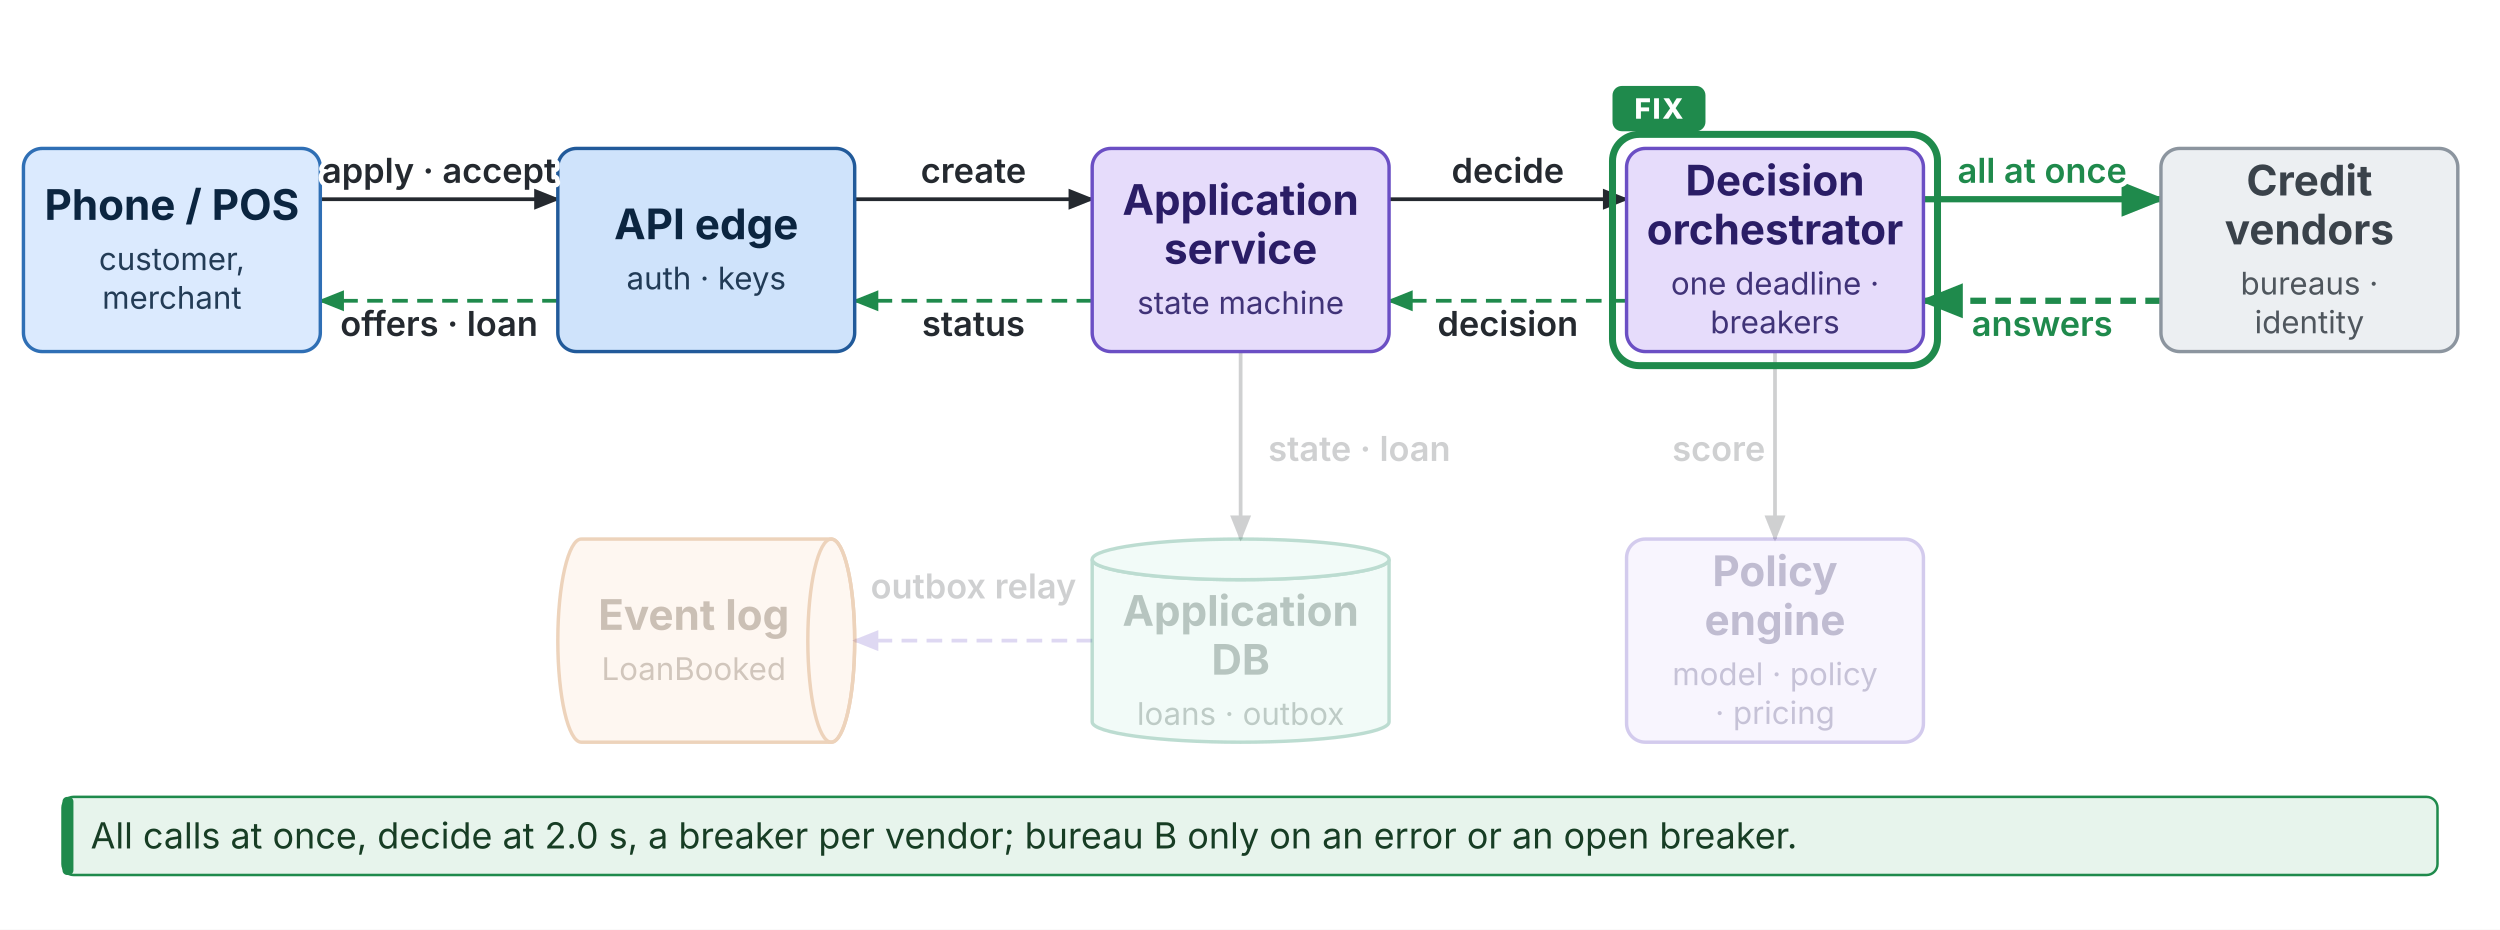
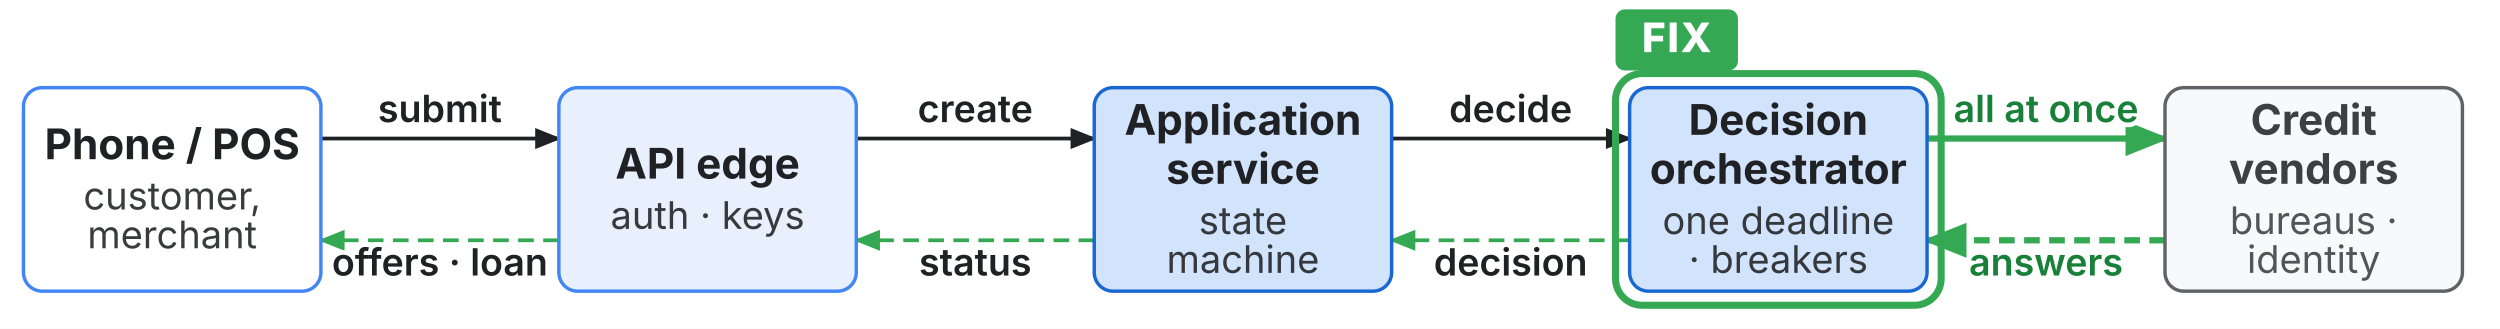
- <svg xmlns="http://www.w3.org/2000/svg" class="base" viewBox="0 205 1600 595" width="1600" height="595">
+ <svg xmlns="http://www.w3.org/2000/svg" class="base" viewBox="0 244 1597 210" width="1597" height="210">
  <defs>
-     <marker id="bs-1f8a4c" viewBox="0 0 10 10" refX="9" refY="5" markerWidth="7" markerHeight="7" orient="auto">
-       <path d="M0,1 L10,5 L0,9 z" fill="#1f8a4c" />
+     <marker id="bs-202124" viewBox="0 0 10 10" refX="9" refY="5" markerWidth="7" markerHeight="7" orient="auto">
+       <path d="M0,1 L10,5 L0,9 z" fill="#202124" />
    </marker>
-     <marker id="bs-s-1f8a4c" viewBox="0 0 10 10" refX="1" refY="5" markerWidth="7" markerHeight="7" orient="auto">
-       <path d="M10,1 L0,5 L10,9 z" fill="#1f8a4c" />
+     <marker id="bs-s-202124" viewBox="0 0 10 10" refX="1" refY="5" markerWidth="7" markerHeight="7" orient="auto">
+       <path d="M10,1 L0,5 L10,9 z" fill="#202124" />
    </marker>
-     <marker id="bs-24292f" viewBox="0 0 10 10" refX="9" refY="5" markerWidth="7" markerHeight="7" orient="auto">
-       <path d="M0,1 L10,5 L0,9 z" fill="#24292f" />
+     <marker id="bs-34a853" viewBox="0 0 10 10" refX="9" refY="5" markerWidth="7" markerHeight="7" orient="auto">
+       <path d="M0,1 L10,5 L0,9 z" fill="#34a853" />
    </marker>
-     <marker id="bs-s-24292f" viewBox="0 0 10 10" refX="1" refY="5" markerWidth="7" markerHeight="7" orient="auto">
-       <path d="M10,1 L0,5 L10,9 z" fill="#24292f" />
-     </marker>
-     <marker id="bs-6b4fc4" viewBox="0 0 10 10" refX="9" refY="5" markerWidth="7" markerHeight="7" orient="auto">
-       <path d="M0,1 L10,5 L0,9 z" fill="#6b4fc4" />
-     </marker>
-     <marker id="bs-s-6b4fc4" viewBox="0 0 10 10" refX="1" refY="5" markerWidth="7" markerHeight="7" orient="auto">
-       <path d="M10,1 L0,5 L10,9 z" fill="#6b4fc4" />
+     <marker id="bs-s-34a853" viewBox="0 0 10 10" refX="1" refY="5" markerWidth="7" markerHeight="7" orient="auto">
+       <path d="M10,1 L0,5 L10,9 z" fill="#34a853" />
    </marker>
  </defs>
-   <rect width="1600" height="800" fill="#ffffff" />
-   <path d="M205.0,332.5 L357.0,332.5" fill="none" stroke="#24292f" stroke-width="2.4" marker-end="url(#bs-24292f)" />
-   <path d="M357.0,397.5 L205.0,397.5" fill="none" stroke="#1f8a4c" stroke-width="2.4" stroke-dasharray="10 6" marker-end="url(#bs-1f8a4c)" />
-   <path d="M547.0,332.5 L699.0,332.5" fill="none" stroke="#24292f" stroke-width="2.4" marker-end="url(#bs-24292f)" />
-   <path d="M699.0,397.5 L547.0,397.5" fill="none" stroke="#1f8a4c" stroke-width="2.4" stroke-dasharray="10 6" marker-end="url(#bs-1f8a4c)" />
-   <path d="M794.0,430.0 L794.0,550.0" fill="none" stroke="#24292f" stroke-width="2.4" marker-end="url(#bs-24292f)" opacity="0.22" />
-   <path d="M889.0,332.5 L1041.0,332.5" fill="none" stroke="#24292f" stroke-width="2.4" marker-end="url(#bs-24292f)" />
-   <path d="M1041.0,397.5 L889.0,397.5" fill="none" stroke="#1f8a4c" stroke-width="2.4" stroke-dasharray="10 6" marker-end="url(#bs-1f8a4c)" />
-   <path d="M1231.0,332.5 L1383.0,332.5" fill="none" stroke="#1f8a4c" stroke-width="4" marker-end="url(#bs-1f8a4c)" />
-   <path d="M1383.0,397.5 L1231.0,397.5" fill="none" stroke="#1f8a4c" stroke-width="4" stroke-dasharray="10 6" marker-end="url(#bs-1f8a4c)" />
-   <path d="M1136.0,430.0 L1136.0,550.0" fill="none" stroke="#24292f" stroke-width="2.4" marker-end="url(#bs-24292f)" opacity="0.22" />
-   <path d="M699.0,615.0 L547.0,615.0" fill="none" stroke="#6b4fc4" stroke-width="2.4" stroke-dasharray="10 6" marker-end="url(#bs-6b4fc4)" opacity="0.22" />
-   <rect x="15" y="300" width="190" height="130" rx="12" fill="#dbeafe" stroke="#2f6fb5" stroke-width="2.2" />
-   <text x="110.0" y="345.7" text-anchor="middle" font-family="Inter, Helvetica, Arial, sans-serif" font-size="27" font-weight="700" fill="#0b2540">Phone / POS</text>
-   <text x="110.0" y="377.8" text-anchor="middle" font-family="Inter, Helvetica, Arial, sans-serif" font-size="20.0" fill="#0b2540" fill-opacity="0.88">customer,</text>
-   <text x="110.0" y="402.6" text-anchor="middle" font-family="Inter, Helvetica, Arial, sans-serif" font-size="20.0" fill="#0b2540" fill-opacity="0.88">merchant</text>
-   <rect x="357" y="300" width="190" height="130" rx="12" fill="#cfe3fb" stroke="#215a9a" stroke-width="2.2" />
-   <text x="452.0" y="358.1" text-anchor="middle" font-family="Inter, Helvetica, Arial, sans-serif" font-size="27" font-weight="700" fill="#0b2540">API edge</text>
-   <text x="452.0" y="390.2" text-anchor="middle" font-family="Inter, Helvetica, Arial, sans-serif" font-size="20.0" fill="#0b2540" fill-opacity="0.88">auth · keys</text>
-   <rect x="699" y="300" width="190" height="130" rx="12" fill="#e6dcfb" stroke="#6b4fc4" stroke-width="2.2" />
-   <text x="794.0" y="342.5" text-anchor="middle" font-family="Inter, Helvetica, Arial, sans-serif" font-size="27" font-weight="700" fill="#2a1d66">Application</text>
-   <text x="794.0" y="373.8" text-anchor="middle" font-family="Inter, Helvetica, Arial, sans-serif" font-size="27" font-weight="700" fill="#2a1d66">service</text>
-   <text x="794.0" y="405.9" text-anchor="middle" font-family="Inter, Helvetica, Arial, sans-serif" font-size="20.0" fill="#2a1d66" fill-opacity="0.88">state machine</text>
-   <rect x="1041" y="300" width="190" height="130" rx="12" fill="#e6dcfb" stroke="#6b4fc4" stroke-width="2.2" />
-   <text x="1136.0" y="330.1" text-anchor="middle" font-family="Inter, Helvetica, Arial, sans-serif" font-size="27" font-weight="700" fill="#2a1d66">Decision</text>
-   <text x="1136.0" y="361.4" text-anchor="middle" font-family="Inter, Helvetica, Arial, sans-serif" font-size="27" font-weight="700" fill="#2a1d66">orchestrator</text>
-   <text x="1136.0" y="393.5" text-anchor="middle" font-family="Inter, Helvetica, Arial, sans-serif" font-size="20.0" fill="#2a1d66" fill-opacity="0.88">one deadline ·</text>
-   <text x="1136.0" y="418.3" text-anchor="middle" font-family="Inter, Helvetica, Arial, sans-serif" font-size="20.0" fill="#2a1d66" fill-opacity="0.88">breakers</text>
-   <rect x="1383" y="300" width="190" height="130" rx="12" fill="#eceff2" stroke="#8c959f" stroke-width="2.2" />
-   <text x="1478.0" y="330.1" text-anchor="middle" font-family="Inter, Helvetica, Arial, sans-serif" font-size="27" font-weight="700" fill="#3a424a">Credit</text>
-   <text x="1478.0" y="361.4" text-anchor="middle" font-family="Inter, Helvetica, Arial, sans-serif" font-size="27" font-weight="700" fill="#3a424a">vendors</text>
-   <text x="1478.0" y="393.5" text-anchor="middle" font-family="Inter, Helvetica, Arial, sans-serif" font-size="20.0" fill="#3a424a" fill-opacity="0.88">bureaus ·</text>
-   <text x="1478.0" y="418.3" text-anchor="middle" font-family="Inter, Helvetica, Arial, sans-serif" font-size="20.0" fill="#3a424a" fill-opacity="0.88">identity</text>
-   <g opacity="0.3">
-     <path d="M699,563 a95.0,13 0 0,0 190,0 v104 a95.0,13 0 0,1 -190,0 z" fill="#d3f3e6" stroke="#1f8a63" stroke-width="2.2" />
-     <ellipse cx="794.0" cy="563" rx="95.0" ry="13" fill="#d3f3e6" stroke="#1f8a63" stroke-width="2.2" />
-     <text x="794.0" y="605.5" text-anchor="middle" font-family="Inter, Helvetica, Arial, sans-serif" font-size="27" font-weight="700" fill="#0d3b2a">Application</text>
-     <text x="794.0" y="636.8" text-anchor="middle" font-family="Inter, Helvetica, Arial, sans-serif" font-size="27" font-weight="700" fill="#0d3b2a">DB</text>
-     <text x="794.0" y="668.9" text-anchor="middle" font-family="Inter, Helvetica, Arial, sans-serif" font-size="20.0" fill="#0d3b2a" fill-opacity="0.88">loans · outbox</text>
+   <rect x="0" y="244" width="1597" height="210" fill="#ffffff" />
+   <path data-k="e:p-a" d="M205.0,332.5 L357.0,332.5" fill="none" stroke="#202124" stroke-width="2.4" marker-end="url(#bs-202124)" />
+   <path data-k="e:a-p" d="M357.0,397.5 L205.0,397.5" fill="none" stroke="#34a853" stroke-width="2.4" stroke-dasharray="10 6" marker-end="url(#bs-34a853)" />
+   <path data-k="e:a-ap" d="M547.0,332.5 L699.0,332.5" fill="none" stroke="#202124" stroke-width="2.4" marker-end="url(#bs-202124)" />
+   <path data-k="e:ap-a" d="M699.0,397.5 L547.0,397.5" fill="none" stroke="#34a853" stroke-width="2.4" stroke-dasharray="10 6" marker-end="url(#bs-34a853)" />
+   <path data-k="e:ap-o" d="M889.0,332.5 L1041.0,332.5" fill="none" stroke="#202124" stroke-width="2.4" marker-end="url(#bs-202124)" />
+   <path data-k="e:o-ap" d="M1041.0,397.5 L889.0,397.5" fill="none" stroke="#34a853" stroke-width="2.4" stroke-dasharray="10 6" marker-end="url(#bs-34a853)" />
+   <path data-k="e:o-v" d="M1231.0,332.5 L1383.0,332.5" fill="none" stroke="#34a853" stroke-width="4" marker-end="url(#bs-34a853)" />
+   <path data-k="e:v-o" d="M1383.0,397.5 L1231.0,397.5" fill="none" stroke="#34a853" stroke-width="4" stroke-dasharray="10 6" marker-end="url(#bs-34a853)" />
+   <g data-k="n:pos">
+     <rect x="15" y="300" width="190" height="130" rx="12" fill="#ffffff" stroke="#4285f4" stroke-width="2.2" />
+     <text x="110.0" y="345.7" text-anchor="middle" font-family="Inter, Roboto, sans-serif" font-size="27" font-weight="700" fill="#202124">Phone / POS</text>
+     <text x="110.0" y="377.8" text-anchor="middle" font-family="Inter, Roboto, sans-serif" font-size="24.3" fill="#202124" fill-opacity="0.88">customer,</text>
+     <text x="110.0" y="402.6" text-anchor="middle" font-family="Inter, Roboto, sans-serif" font-size="24.3" fill="#202124" fill-opacity="0.88">merchant</text>
  </g>
-   <g opacity="0.3">
-     <path d="M372,550 h160 a15,65.0 0 0,1 0,130 h-160 a15,65.0 0 0,1 0,-130 z" fill="#fde3cf" stroke="#c26a1b" stroke-width="2.2" />
-     <ellipse cx="532" cy="615.0" rx="15" ry="65.0" fill="none" stroke="#c26a1b" stroke-width="2.2" />
-     <text x="444.0" y="608.1" text-anchor="middle" font-family="Inter, Helvetica, Arial, sans-serif" font-size="27" font-weight="700" fill="#4f2a08">Event log</text>
-     <text x="444.0" y="640.2" text-anchor="middle" font-family="Inter, Helvetica, Arial, sans-serif" font-size="20.0" fill="#4f2a08" fill-opacity="0.88">LoanBooked</text>
+   <g data-k="n:api">
+     <rect x="357" y="300" width="190" height="130" rx="12" fill="#e8f0fe" stroke="#4285f4" stroke-width="2.2" />
+     <text x="452.0" y="358.1" text-anchor="middle" font-family="Inter, Roboto, sans-serif" font-size="27" font-weight="700" fill="#202124">API edge</text>
+     <text x="452.0" y="390.2" text-anchor="middle" font-family="Inter, Roboto, sans-serif" font-size="24.3" fill="#202124" fill-opacity="0.88">auth · keys</text>
  </g>
-   <g opacity="0.3">
-     <rect x="1041" y="550" width="190" height="130" rx="12" fill="#e6dcfb" stroke="#6b4fc4" stroke-width="2.2" />
-     <text x="1136.0" y="580.1" text-anchor="middle" font-family="Inter, Helvetica, Arial, sans-serif" font-size="27" font-weight="700" fill="#2a1d66">Policy</text>
-     <text x="1136.0" y="611.4" text-anchor="middle" font-family="Inter, Helvetica, Arial, sans-serif" font-size="27" font-weight="700" fill="#2a1d66">engine</text>
-     <text x="1136.0" y="643.5" text-anchor="middle" font-family="Inter, Helvetica, Arial, sans-serif" font-size="20.0" fill="#2a1d66" fill-opacity="0.88">model · policy</text>
-     <text x="1136.0" y="668.3" text-anchor="middle" font-family="Inter, Helvetica, Arial, sans-serif" font-size="20.0" fill="#2a1d66" fill-opacity="0.88">· pricing</text>
+   <g data-k="n:app">
+     <rect x="699" y="300" width="190" height="130" rx="12" fill="#d2e3fc" stroke="#1967d2" stroke-width="2.2" />
+     <text x="794.0" y="330.1" text-anchor="middle" font-family="Inter, Roboto, sans-serif" font-size="27" font-weight="700" fill="#202124">Application</text>
+     <text x="794.0" y="361.4" text-anchor="middle" font-family="Inter, Roboto, sans-serif" font-size="27" font-weight="700" fill="#202124">service</text>
+     <text x="794.0" y="393.5" text-anchor="middle" font-family="Inter, Roboto, sans-serif" font-size="24.3" fill="#202124" fill-opacity="0.88">state</text>
+     <text x="794.0" y="418.3" text-anchor="middle" font-family="Inter, Roboto, sans-serif" font-size="24.3" fill="#202124" fill-opacity="0.88">machine</text>
  </g>
-   <text x="281.0" y="322.0" text-anchor="middle" font-family="Inter, Helvetica, Arial, sans-serif" font-size="22" font-weight="600" fill="#24292f" paint-order="stroke" stroke="#ffffff" stroke-width="6" stroke-linejoin="round">apply · accept</text>
-   <text x="281.0" y="420.0" text-anchor="middle" font-family="Inter, Helvetica, Arial, sans-serif" font-size="22" font-weight="600" fill="#24292f" paint-order="stroke" stroke="#ffffff" stroke-width="6" stroke-linejoin="round">offers · loan</text>
-   <text x="623.0" y="322.0" text-anchor="middle" font-family="Inter, Helvetica, Arial, sans-serif" font-size="22" font-weight="600" fill="#24292f" paint-order="stroke" stroke="#ffffff" stroke-width="6" stroke-linejoin="round">create</text>
-   <text x="623.0" y="420.0" text-anchor="middle" font-family="Inter, Helvetica, Arial, sans-serif" font-size="22" font-weight="600" fill="#24292f" paint-order="stroke" stroke="#ffffff" stroke-width="6" stroke-linejoin="round">status</text>
-   <text x="870.0" y="500.0" text-anchor="middle" font-family="Inter, Helvetica, Arial, sans-serif" font-size="22" font-weight="600" fill="#24292f" paint-order="stroke" stroke="#ffffff" stroke-width="6" stroke-linejoin="round" opacity="0.22">state · loan</text>
-   <text x="965.0" y="322.0" text-anchor="middle" font-family="Inter, Helvetica, Arial, sans-serif" font-size="22" font-weight="600" fill="#24292f" paint-order="stroke" stroke="#ffffff" stroke-width="6" stroke-linejoin="round">decide</text>
-   <text x="965.0" y="420.0" text-anchor="middle" font-family="Inter, Helvetica, Arial, sans-serif" font-size="22" font-weight="600" fill="#24292f" paint-order="stroke" stroke="#ffffff" stroke-width="6" stroke-linejoin="round">decision</text>
-   <text x="1307.0" y="322.0" text-anchor="middle" font-family="Inter, Helvetica, Arial, sans-serif" font-size="22" font-weight="600" fill="#1f8a4c" paint-order="stroke" stroke="#ffffff" stroke-width="6" stroke-linejoin="round">all at once</text>
-   <text x="1307.0" y="420.0" text-anchor="middle" font-family="Inter, Helvetica, Arial, sans-serif" font-size="22" font-weight="600" fill="#1f8a4c" paint-order="stroke" stroke="#ffffff" stroke-width="6" stroke-linejoin="round">answers</text>
-   <text x="1100.0" y="500.0" text-anchor="middle" font-family="Inter, Helvetica, Arial, sans-serif" font-size="22" font-weight="600" fill="#24292f" paint-order="stroke" stroke="#ffffff" stroke-width="6" stroke-linejoin="round" opacity="0.22">score</text>
-   <text x="623.0" y="588.0" text-anchor="middle" font-family="Inter, Helvetica, Arial, sans-serif" font-size="22" font-weight="600" fill="#24292f" paint-order="stroke" stroke="#ffffff" stroke-width="6" stroke-linejoin="round" opacity="0.22">outbox relay</text>
-   <rect x="1032" y="291" width="208" height="148" rx="17" fill="none" stroke="#1f8a4c" stroke-width="4.5" />
-   <rect x="1032" y="260" width="59.5" height="29" rx="6" fill="#1f8a4c" />
-   <text x="1061.75" y="281" text-anchor="middle" font-family="Inter, Helvetica, Arial, sans-serif" font-size="18" font-weight="800" letter-spacing="1" fill="#ffffff">FIX</text>
-   <rect x="40" y="715" width="1520" height="50" rx="7" fill="#e7f4ec" stroke="#1f8a4c" stroke-width="1.6" />
-   <rect x="40" y="715" width="7" height="50" rx="3" fill="#1f8a4c" />
-   <text x="58" y="748" font-family="Inter, Helvetica, Arial, sans-serif" font-size="23" fill="#173d24">All calls at once, decide at 2.0 s, a breaker per vendor; bureau B only on an error or an open breaker.</text>
+   <g data-k="n:orch">
+     <rect x="1041" y="300" width="190" height="130" rx="12" fill="#d2e3fc" stroke="#1967d2" stroke-width="2.2" />
+     <text x="1136.0" y="330.1" text-anchor="middle" font-family="Inter, Roboto, sans-serif" font-size="27" font-weight="700" fill="#202124">Decision</text>
+     <text x="1136.0" y="361.4" text-anchor="middle" font-family="Inter, Roboto, sans-serif" font-size="27" font-weight="700" fill="#202124">orchestrator</text>
+     <text x="1136.0" y="393.5" text-anchor="middle" font-family="Inter, Roboto, sans-serif" font-size="24.3" fill="#202124" fill-opacity="0.88">one deadline</text>
+     <text x="1136.0" y="418.3" text-anchor="middle" font-family="Inter, Roboto, sans-serif" font-size="24.3" fill="#202124" fill-opacity="0.88">· breakers</text>
+   </g>
+   <g data-k="n:ven">
+     <rect x="1383" y="300" width="190" height="130" rx="12" fill="#f8f9fa" stroke="#5f6368" stroke-width="2.2" />
+     <text x="1478.0" y="330.1" text-anchor="middle" font-family="Inter, Roboto, sans-serif" font-size="27" font-weight="700" fill="#3c4043">Credit</text>
+     <text x="1478.0" y="361.4" text-anchor="middle" font-family="Inter, Roboto, sans-serif" font-size="27" font-weight="700" fill="#3c4043">vendors</text>
+     <text x="1478.0" y="393.5" text-anchor="middle" font-family="Inter, Roboto, sans-serif" font-size="24.3" fill="#3c4043" fill-opacity="0.88">bureaus ·</text>
+     <text x="1478.0" y="418.3" text-anchor="middle" font-family="Inter, Roboto, sans-serif" font-size="24.3" fill="#3c4043" fill-opacity="0.88">identity</text>
+   </g>
+   <text data-k="e:p-a" x="281.0" y="322.0" text-anchor="middle" font-family="Inter, Roboto, sans-serif" font-size="24" font-weight="600" fill="#202124" paint-order="stroke" stroke="#ffffff" stroke-width="6" stroke-linejoin="round">submit</text>
+   <text data-k="e:a-p" x="281.0" y="420.0" text-anchor="middle" font-family="Inter, Roboto, sans-serif" font-size="24" font-weight="600" fill="#202124" paint-order="stroke" stroke="#ffffff" stroke-width="6" stroke-linejoin="round">offers · loan</text>
+   <text data-k="e:a-ap" x="623.0" y="322.0" text-anchor="middle" font-family="Inter, Roboto, sans-serif" font-size="24" font-weight="600" fill="#202124" paint-order="stroke" stroke="#ffffff" stroke-width="6" stroke-linejoin="round">create</text>
+   <text data-k="e:ap-a" x="623.0" y="420.0" text-anchor="middle" font-family="Inter, Roboto, sans-serif" font-size="24" font-weight="600" fill="#202124" paint-order="stroke" stroke="#ffffff" stroke-width="6" stroke-linejoin="round">status</text>
+   <text data-k="e:ap-o" x="965.0" y="322.0" text-anchor="middle" font-family="Inter, Roboto, sans-serif" font-size="24" font-weight="600" fill="#202124" paint-order="stroke" stroke="#ffffff" stroke-width="6" stroke-linejoin="round">decide</text>
+   <text data-k="e:o-ap" x="965.0" y="420.0" text-anchor="middle" font-family="Inter, Roboto, sans-serif" font-size="24" font-weight="600" fill="#202124" paint-order="stroke" stroke="#ffffff" stroke-width="6" stroke-linejoin="round">decision</text>
+   <text data-k="e:o-v" x="1307.0" y="322.0" text-anchor="middle" font-family="Inter, Roboto, sans-serif" font-size="24" font-weight="600" fill="#188038" paint-order="stroke" stroke="#ffffff" stroke-width="6" stroke-linejoin="round">all at once</text>
+   <text data-k="e:v-o" x="1307.0" y="420.0" text-anchor="middle" font-family="Inter, Roboto, sans-serif" font-size="24" font-weight="600" fill="#188038" paint-order="stroke" stroke="#ffffff" stroke-width="6" stroke-linejoin="round">answers</text>
+   <g data-k="m:orch">
+     <rect x="1032" y="291" width="208" height="148" rx="17" fill="none" stroke="#34a853" stroke-width="4.5" />
+     <rect x="1032" y="250.0" width="78.2" height="39.0" rx="6" fill="#34a853" />
+     <text x="1071.1" y="277.3" text-anchor="middle" font-family="Inter, Roboto, sans-serif" font-size="26" font-weight="800" letter-spacing="1" fill="#ffffff">FIX</text>
+   </g>
</svg>
